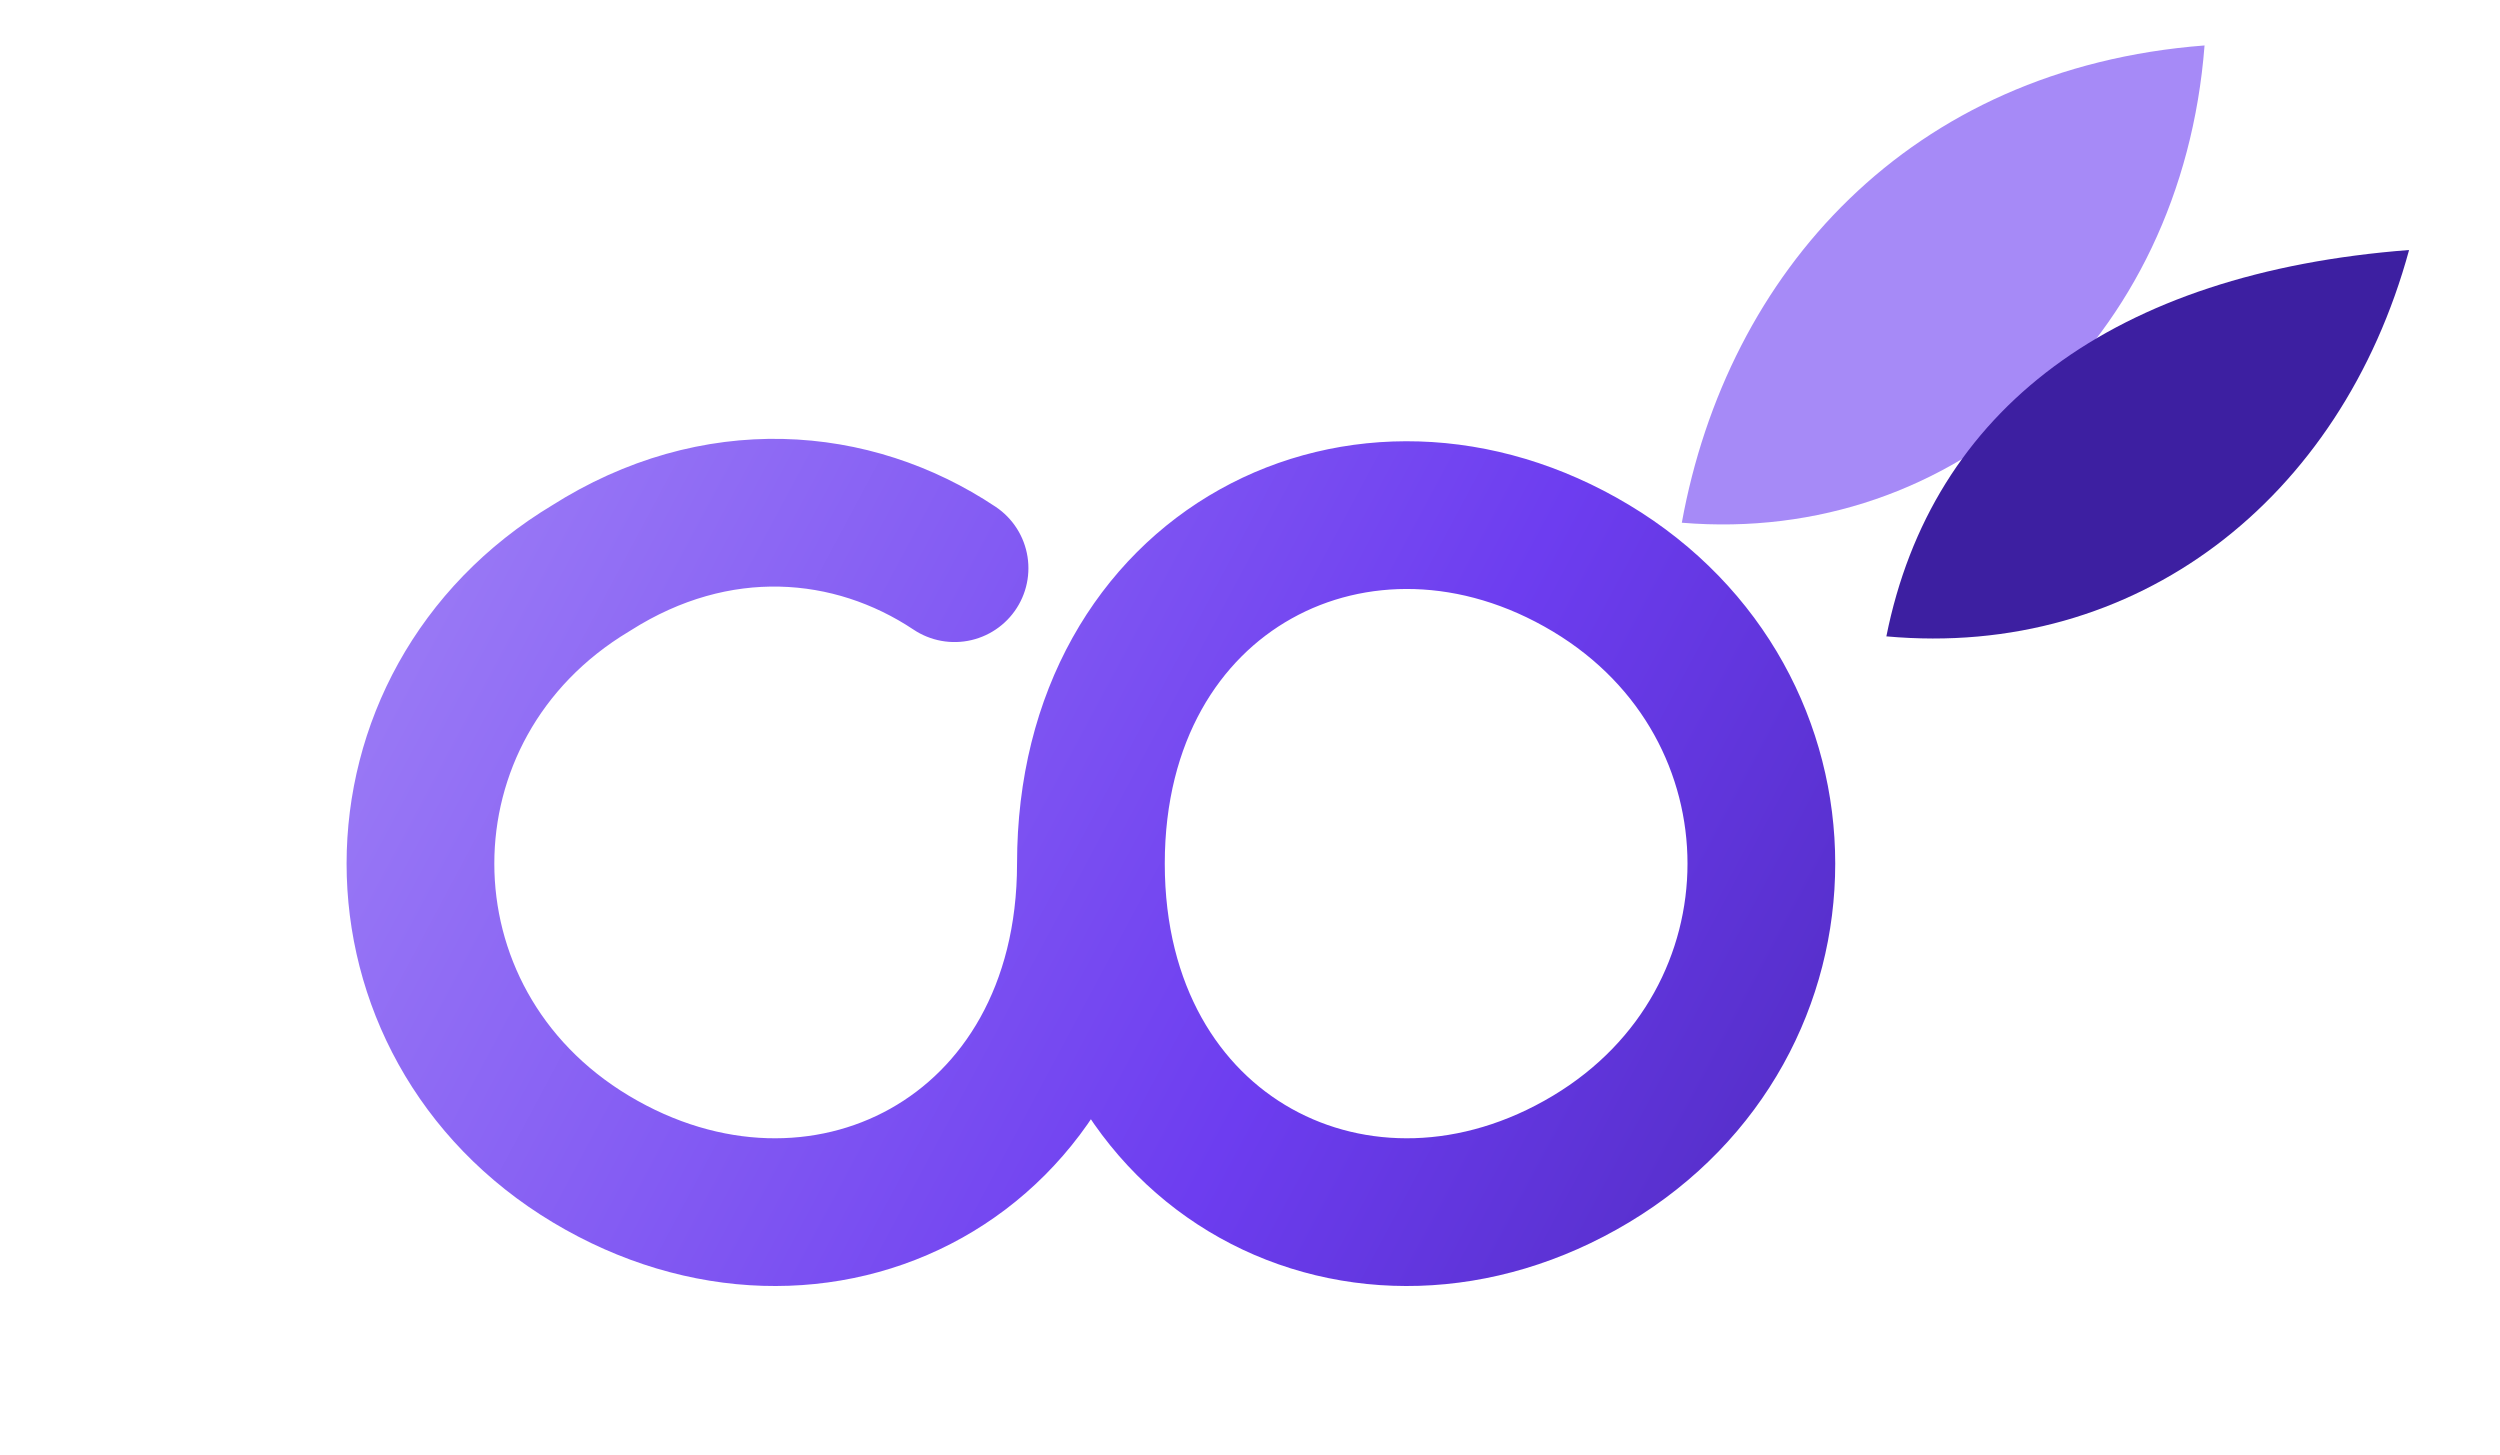
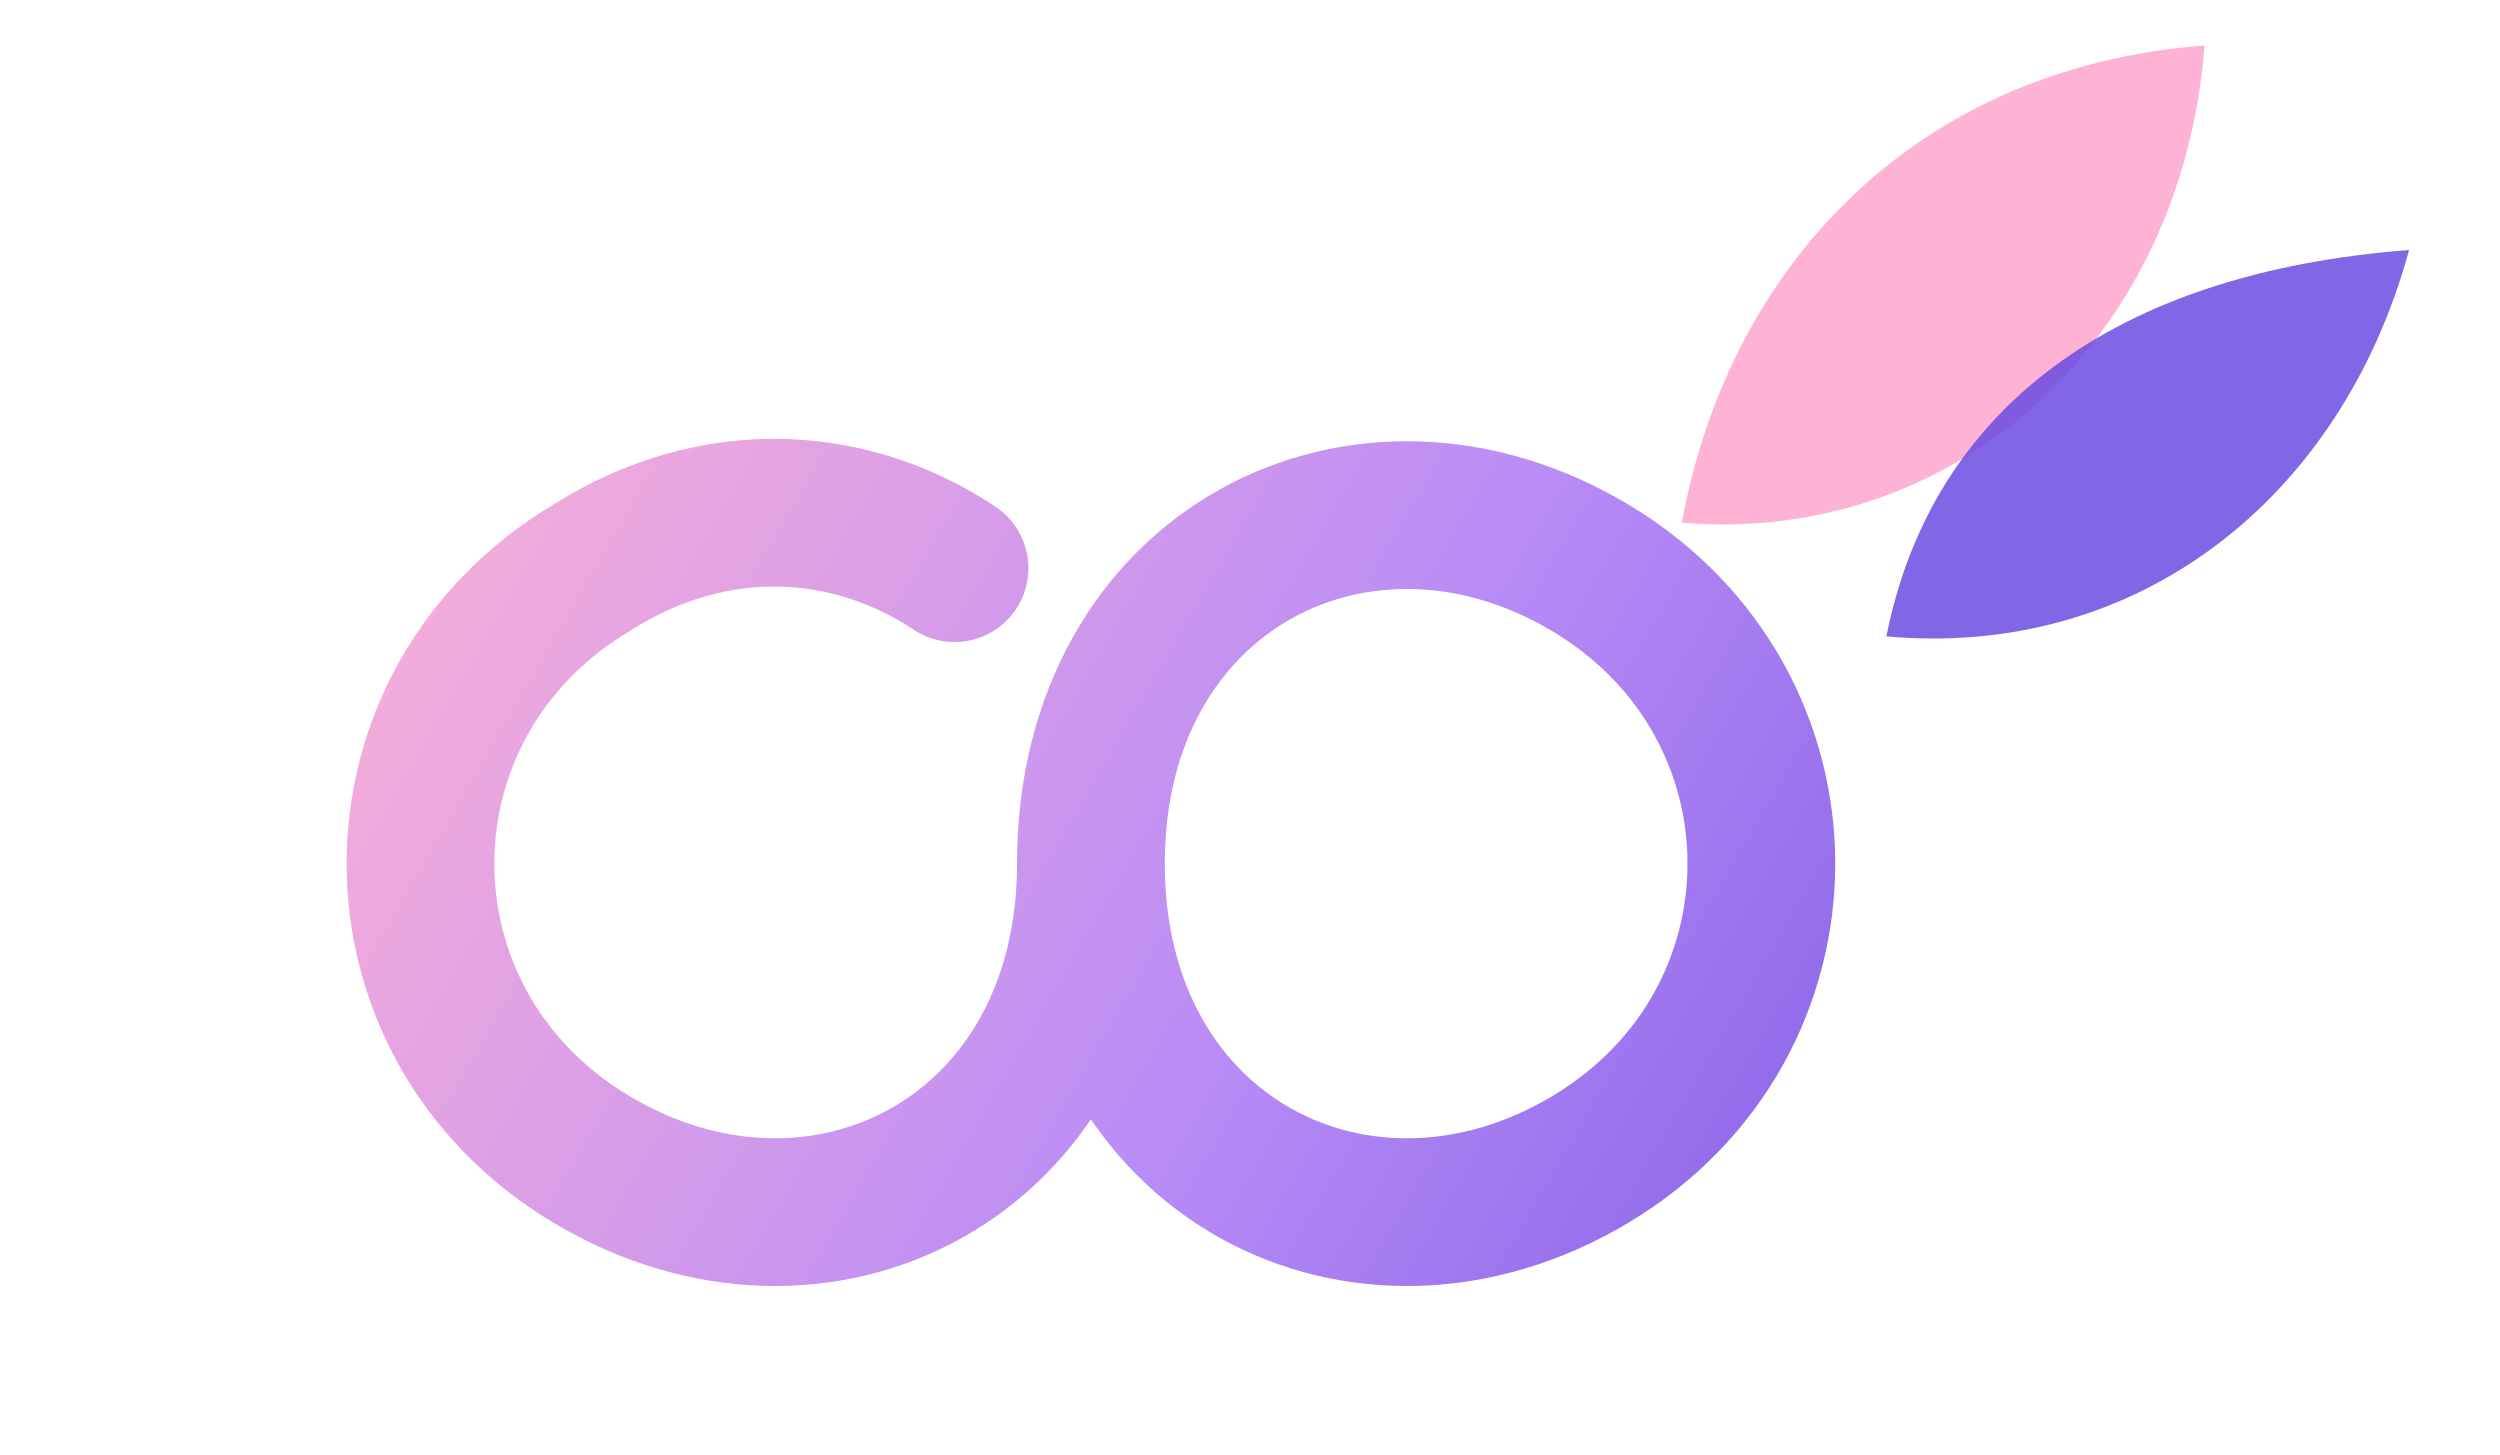
<svg xmlns="http://www.w3.org/2000/svg" viewBox="0 0 220 128" role="img" aria-label="COKEY mark">
-   <linearGradient id="cokey-mark" x1="24" y1="24" x2="200" y2="118" gradientUnits="userSpaceOnUse">
-     <stop offset="0" stop-color="#A68AF7" />
-     <stop offset="0.55" stop-color="#6D3DF0" />
-     <stop offset="1" stop-color="#3D1FA1" />
-   </linearGradient>
+   <defs>
+     <linearGradient id="cokey-mark" x1="34" y1="24" x2="196" y2="118" gradientUnits="userSpaceOnUse">
+       <stop offset="0" stop-color="#FFB3D4" />
+       <stop offset="0.52" stop-color="#B98CF6" />
+       <stop offset="1" stop-color="#6B4BE0" />
+     </linearGradient>
+   </defs>
  <path d="M84 50 C75 44 63 43 52 50 C32 62 32 90 52 102 C72 114 96 102 96 76 C96 50 120 38 140 50 C160 62 160 90 140 102 C120 114 96 102 96 76" fill="none" stroke="url(#cokey-mark)" stroke-width="13" stroke-linecap="round" stroke-linejoin="round" />
-   <path d="M148 46 C152 24 168 6 194 4 C192 30 172 48 148 46 Z" fill="#A68AF7" />
-   <path d="M166 56 C170 36 186 24 212 22 C206 44 188 58 166 56 Z" fill="#3D1FA1" />
+   <path d="M148 46 C152 24 168 6 194 4 C192 30 172 48 148 46 Z" fill="#FFB3D4" />
+   <path d="M166 56 C170 36 186 24 212 22 C206 44 188 58 166 56 Z" fill="#6B4BE0" opacity="0.85" />
</svg>
